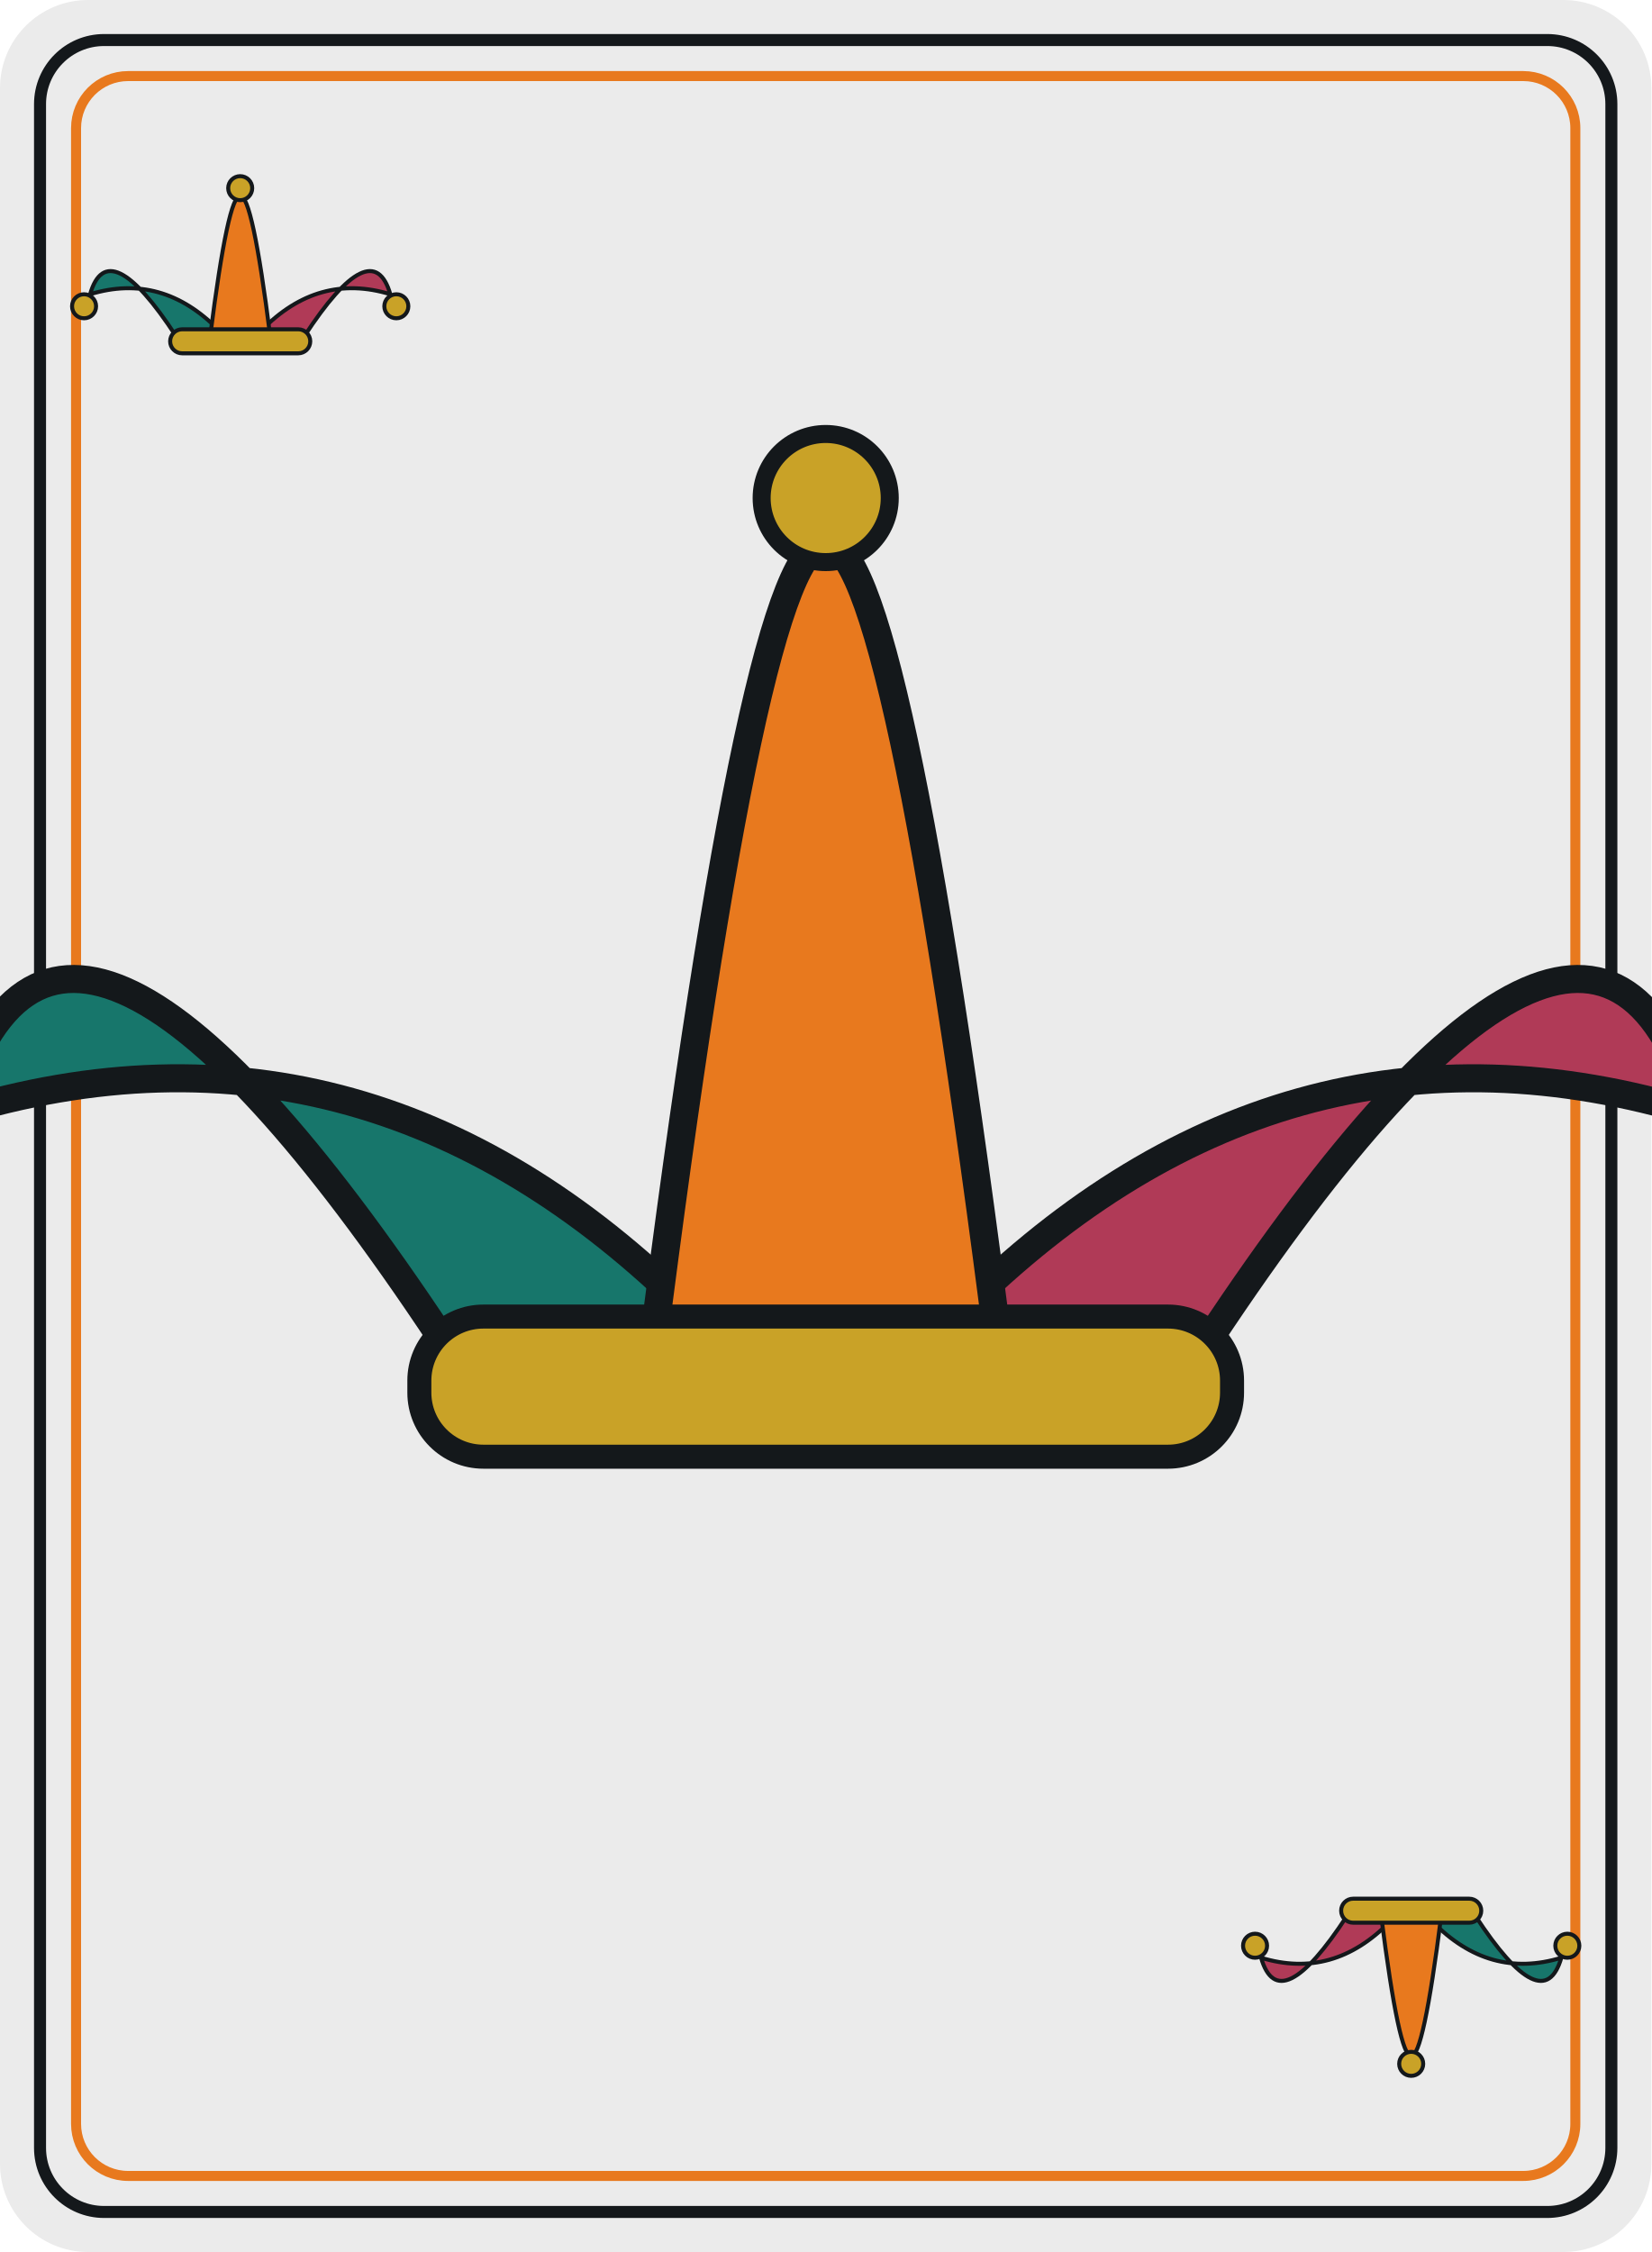
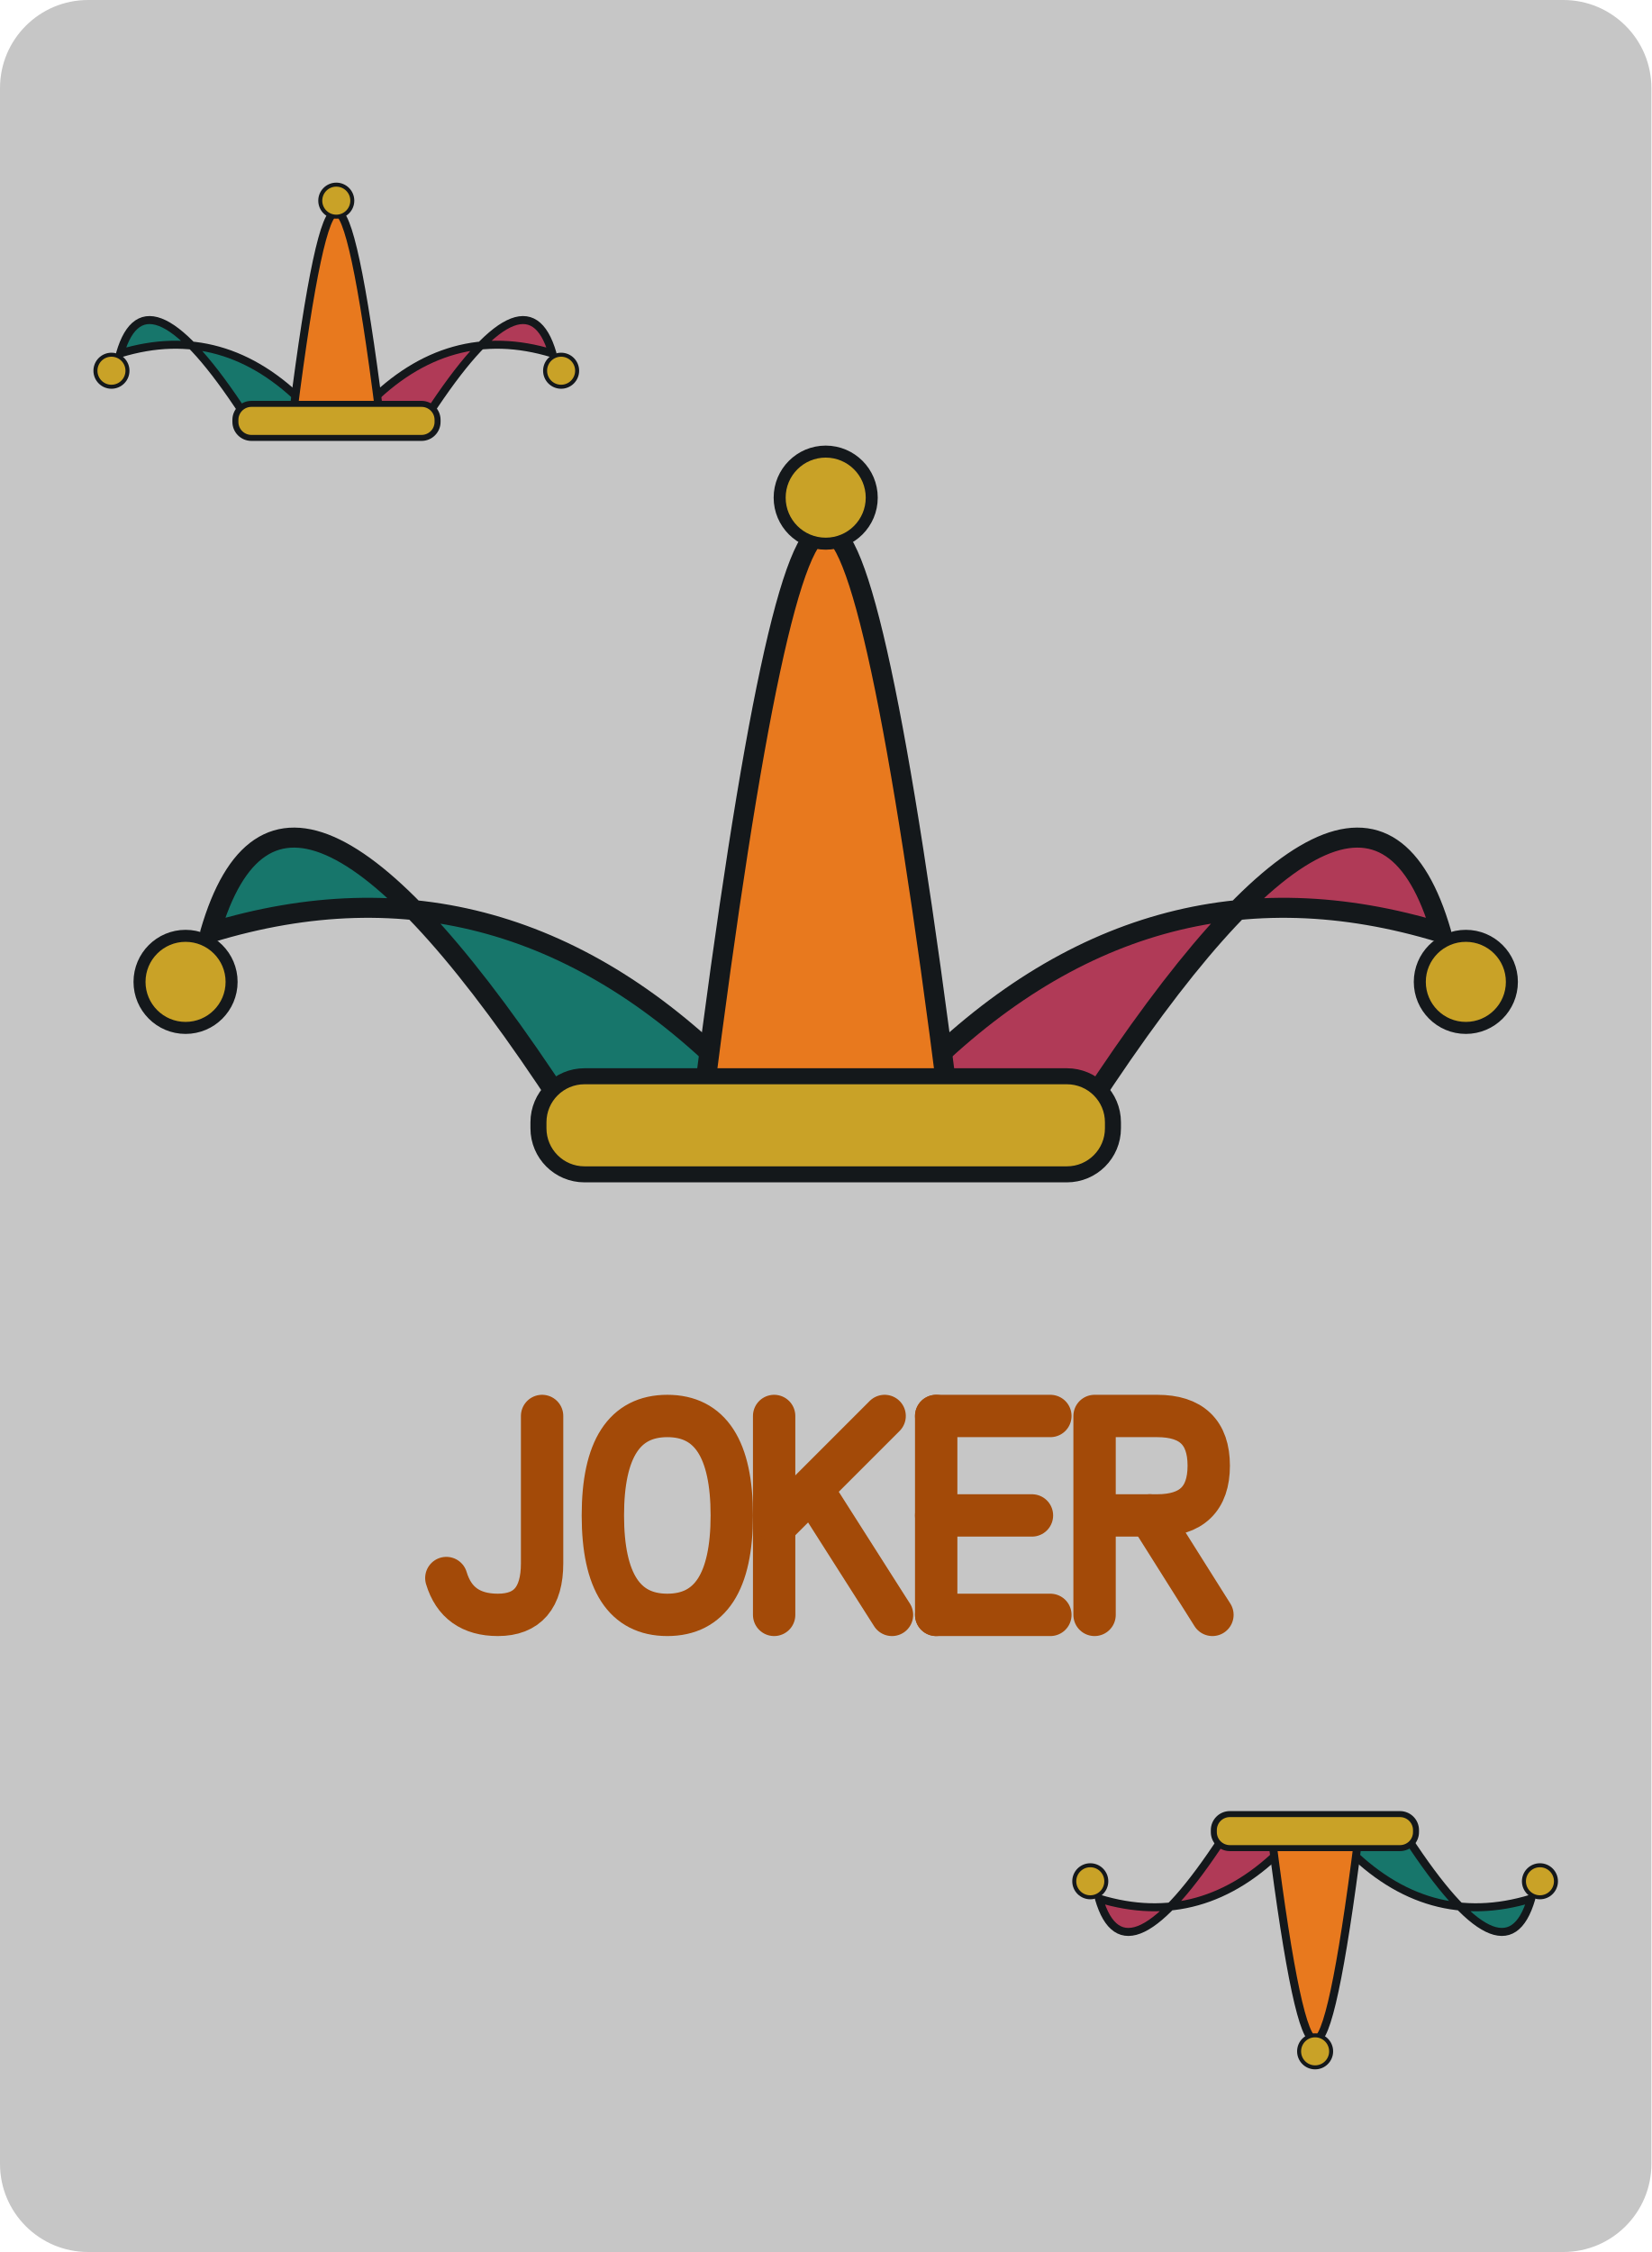
<svg xmlns="http://www.w3.org/2000/svg" viewBox="0 0 825 1125">
-   <rect width="825" height="1125" rx="44" fill="#EBEBEB" />
-   <rect x="20" y="20" width="785" height="1085" rx="32" fill="none" stroke="#14181B" stroke-width="6" />
-   <rect x="38" y="38" width="749" height="1049" rx="26" fill="none" stroke="#E8791E" stroke-width="5" />
-   <path d="M 88.0,168.0 Q 54.0,116.0 45.0,147.0 Q 81.0,136.0 109.333,165.0 Z" fill="#17766B" stroke="#14181B" stroke-width="2" stroke-linejoin="round" />
-   <path d="M 152.0,168.0 Q 186.0,116.0 195.0,147.0 Q 159.0,136.0 130.667,165.0 Z" fill="#B03A57" stroke="#14181B" stroke-width="2" stroke-linejoin="round" />
-   <path d="M 105.0,168.0 Q 114.0,97.0 120,98.0 Q 126.0,97.0 135.0,168.0 Z" fill="#E8791E" stroke="#14181B" stroke-width="2" stroke-linejoin="round" />
-   <rect x="85.0" y="164.5" width="70" height="12" rx="6" fill="#C9A227" stroke="#14181B" stroke-width="2" />
-   <circle cx="42.0" cy="153.0" r="6" fill="#C9A227" stroke="#14181B" stroke-width="2" />
-   <circle cx="120.0" cy="94.0" r="6" fill="#C9A227" stroke="#14181B" stroke-width="2" />
-   <circle cx="198.0" cy="153.0" r="6" fill="#C9A227" stroke="#14181B" stroke-width="2" />
+   <rect width="825" height="1125" rx="44" fill="#C6C6C6" />
+   <path d="M 121.92,206.8 Q 72.96,131.92 60.0,176.56 Q 111.84,160.72 152.64,202.48 Z" fill="#17766B" stroke="#14181B" stroke-width="4" stroke-linejoin="round" />
+   <path d="M 214.08,206.8 Q 263.04,131.92 276.0,176.56 Q 224.16,160.72 183.36,202.48 Z" fill="#B03A57" stroke="#14181B" stroke-width="4" stroke-linejoin="round" />
+   <path d="M 146.4,206.8 Q 159.36,104.56 168,106.0 Q 176.64,104.56 189.6,206.8 Z" fill="#E8791E" stroke="#14181B" stroke-width="4" stroke-linejoin="round" />
+   <rect x="117.6" y="201.76" width="101" height="17" rx="8" fill="#C9A227" stroke="#14181B" stroke-width="3" />
+   <circle cx="55.68" cy="185.2" r="8" fill="#C9A227" stroke="#14181B" stroke-width="2" />
+   <circle cx="168.0" cy="100.24" r="8" fill="#C9A227" stroke="#14181B" stroke-width="2" />
+   <circle cx="280.32" cy="185.2" r="8" fill="#C9A227" stroke="#14181B" stroke-width="2" />
  <g transform="rotate(180 412.5 562.5)">
-     <path d="M 88.0,168.0 Q 54.0,116.0 45.0,147.0 Q 81.0,136.0 109.333,165.0 Z" fill="#17766B" stroke="#14181B" stroke-width="2" stroke-linejoin="round" />
-     <path d="M 152.0,168.0 Q 186.0,116.0 195.0,147.0 Q 159.0,136.0 130.667,165.0 Z" fill="#B03A57" stroke="#14181B" stroke-width="2" stroke-linejoin="round" />
-     <path d="M 105.0,168.0 Q 114.0,97.0 120,98.0 Q 126.0,97.0 135.0,168.0 Z" fill="#E8791E" stroke="#14181B" stroke-width="2" stroke-linejoin="round" />
-     <rect x="85.0" y="164.5" width="70" height="12" rx="6" fill="#C9A227" stroke="#14181B" stroke-width="2" />
-     <circle cx="42.0" cy="153.0" r="6" fill="#C9A227" stroke="#14181B" stroke-width="2" />
-     <circle cx="120.0" cy="94.0" r="6" fill="#C9A227" stroke="#14181B" stroke-width="2" />
-     <circle cx="198.0" cy="153.0" r="6" fill="#C9A227" stroke="#14181B" stroke-width="2" />
+     <path d="M 121.92,206.8 Q 72.96,131.92 60.0,176.56 Q 111.84,160.72 152.64,202.48 Z" fill="#17766B" stroke="#14181B" stroke-width="4" stroke-linejoin="round" />
+     <path d="M 214.08,206.8 Q 263.04,131.92 276.0,176.56 Q 224.16,160.72 183.36,202.48 Z" fill="#B03A57" stroke="#14181B" stroke-width="4" stroke-linejoin="round" />
+     <path d="M 146.4,206.8 Q 159.36,104.56 168,106.0 Q 176.64,104.56 189.6,206.8 Z" fill="#E8791E" stroke="#14181B" stroke-width="4" stroke-linejoin="round" />
+     <rect x="117.6" y="201.76" width="101" height="17" rx="8" fill="#C9A227" stroke="#14181B" stroke-width="3" />
+     <circle cx="55.68" cy="185.2" r="8" fill="#C9A227" stroke="#14181B" stroke-width="2" />
+     <circle cx="168.0" cy="100.24" r="8" fill="#C9A227" stroke="#14181B" stroke-width="2" />
+     <circle cx="280.32" cy="185.2" r="8" fill="#C9A227" stroke="#14181B" stroke-width="2" />
  </g>
-   <path d="M 226.9,678.0 Q 29.7,376.4 -22.5,556.2 Q 186.3,492.4 350.633,660.6 Z" fill="#17766B" stroke="#14181B" stroke-width="14" stroke-linejoin="round" />
-   <path d="M 598.1,678.0 Q 795.3,376.4 847.5,556.2 Q 638.7,492.4 474.367,660.6 Z" fill="#B03A57" stroke="#14181B" stroke-width="14" stroke-linejoin="round" />
-   <path d="M 325.5,678.0 Q 377.7,266.2 412.5,272.0 Q 447.3,266.2 499.5,678.0 Z" fill="#E8791E" stroke="#14181B" stroke-width="14" stroke-linejoin="round" />
-   <rect x="209.5" y="657.7" width="406" height="70" rx="32" fill="#C9A227" stroke="#14181B" stroke-width="12" />
-   <circle cx="-39.9" cy="591.0" r="32" fill="#C9A227" stroke="#14181B" stroke-width="9" />
-   <circle cx="412.5" cy="248.8" r="32" fill="#C9A227" stroke="#14181B" stroke-width="9" />
-   <circle cx="864.9" cy="591.0" r="32" fill="#C9A227" stroke="#14181B" stroke-width="9" />
+   <path d="M 281.3,552.0 Q 141.9,338.8 105.0,465.9 Q 252.6,420.8 368.767,539.7 Z" fill="#17766B" stroke="#14181B" stroke-width="10" stroke-linejoin="round" />
+   <path d="M 543.7,552.0 Q 683.1,338.8 720.0,465.9 Q 572.4,420.8 456.233,539.7 Z" fill="#B03A57" stroke="#14181B" stroke-width="10" stroke-linejoin="round" />
+   <path d="M 351.0,552.0 Q 387.9,260.9 412.5,265.0 Q 437.1,260.9 474.0,552.0 Z" fill="#E8791E" stroke="#14181B" stroke-width="10" stroke-linejoin="round" />
+   <rect x="269.0" y="537.65" width="287" height="49" rx="23" fill="#C9A227" stroke="#14181B" stroke-width="8" />
+   <circle cx="92.7" cy="490.5" r="23" fill="#C9A227" stroke="#14181B" stroke-width="6" />
+   <circle cx="412.5" cy="248.6" r="23" fill="#C9A227" stroke="#14181B" stroke-width="6" />
+   <circle cx="732.3" cy="490.5" r="23" fill="#C9A227" stroke="#14181B" stroke-width="6" />
+   <g transform="translate(208.26 700) scale(0.92)">
+     <path d="M68 8 L68 88 Q68 116 44 116 Q22 116 16 96" fill="none" stroke="#A34A08" stroke-width="23" stroke-linecap="round" stroke-linejoin="round" />
+   </g>
+   <g transform="translate(287.38 700) scale(0.92)">
+     <path d="M50 8 Q15 8 15 62 Q15 116 50 116 Q85 116 85 62 Q85 8 50 8" fill="none" stroke="#A34A08" stroke-width="23" stroke-linecap="round" stroke-linejoin="round" />
+   </g>
+   <g transform="translate(366.5 700) scale(0.92)">
+     <path d="M22 8 L22 116" fill="none" stroke="#A34A08" stroke-width="23" stroke-linecap="round" stroke-linejoin="round" />
+     <path d="M82 8 L24 66" fill="none" stroke="#A34A08" stroke-width="23" stroke-linecap="round" stroke-linejoin="round" />
+     <path d="M44 50 L86 116" fill="none" stroke="#A34A08" stroke-width="23" stroke-linecap="round" stroke-linejoin="round" />
+   </g>
+   <g transform="translate(445.62 700) scale(0.92)">
+     <path d="M24 8 L24 116" fill="none" stroke="#A34A08" stroke-width="23" stroke-linecap="round" stroke-linejoin="round" />
+     <path d="M24 8 L86 8" fill="none" stroke="#A34A08" stroke-width="23" stroke-linecap="round" stroke-linejoin="round" />
+     <path d="M24 62 L76 62" fill="none" stroke="#A34A08" stroke-width="23" stroke-linecap="round" stroke-linejoin="round" />
+     <path d="M24 116 L86 116" fill="none" stroke="#A34A08" stroke-width="23" stroke-linecap="round" stroke-linejoin="round" />
+   </g>
+   <g transform="translate(524.74 700) scale(0.92)">
+     <path d="M24 116 L24 8 L58 8 Q86 8 86 35 Q86 62 58 62 L24 62" fill="none" stroke="#A34A08" stroke-width="23" stroke-linecap="round" stroke-linejoin="round" />
+     <path d="M54 62 L88 116" fill="none" stroke="#A34A08" stroke-width="23" stroke-linecap="round" stroke-linejoin="round" />
+   </g>
</svg>
